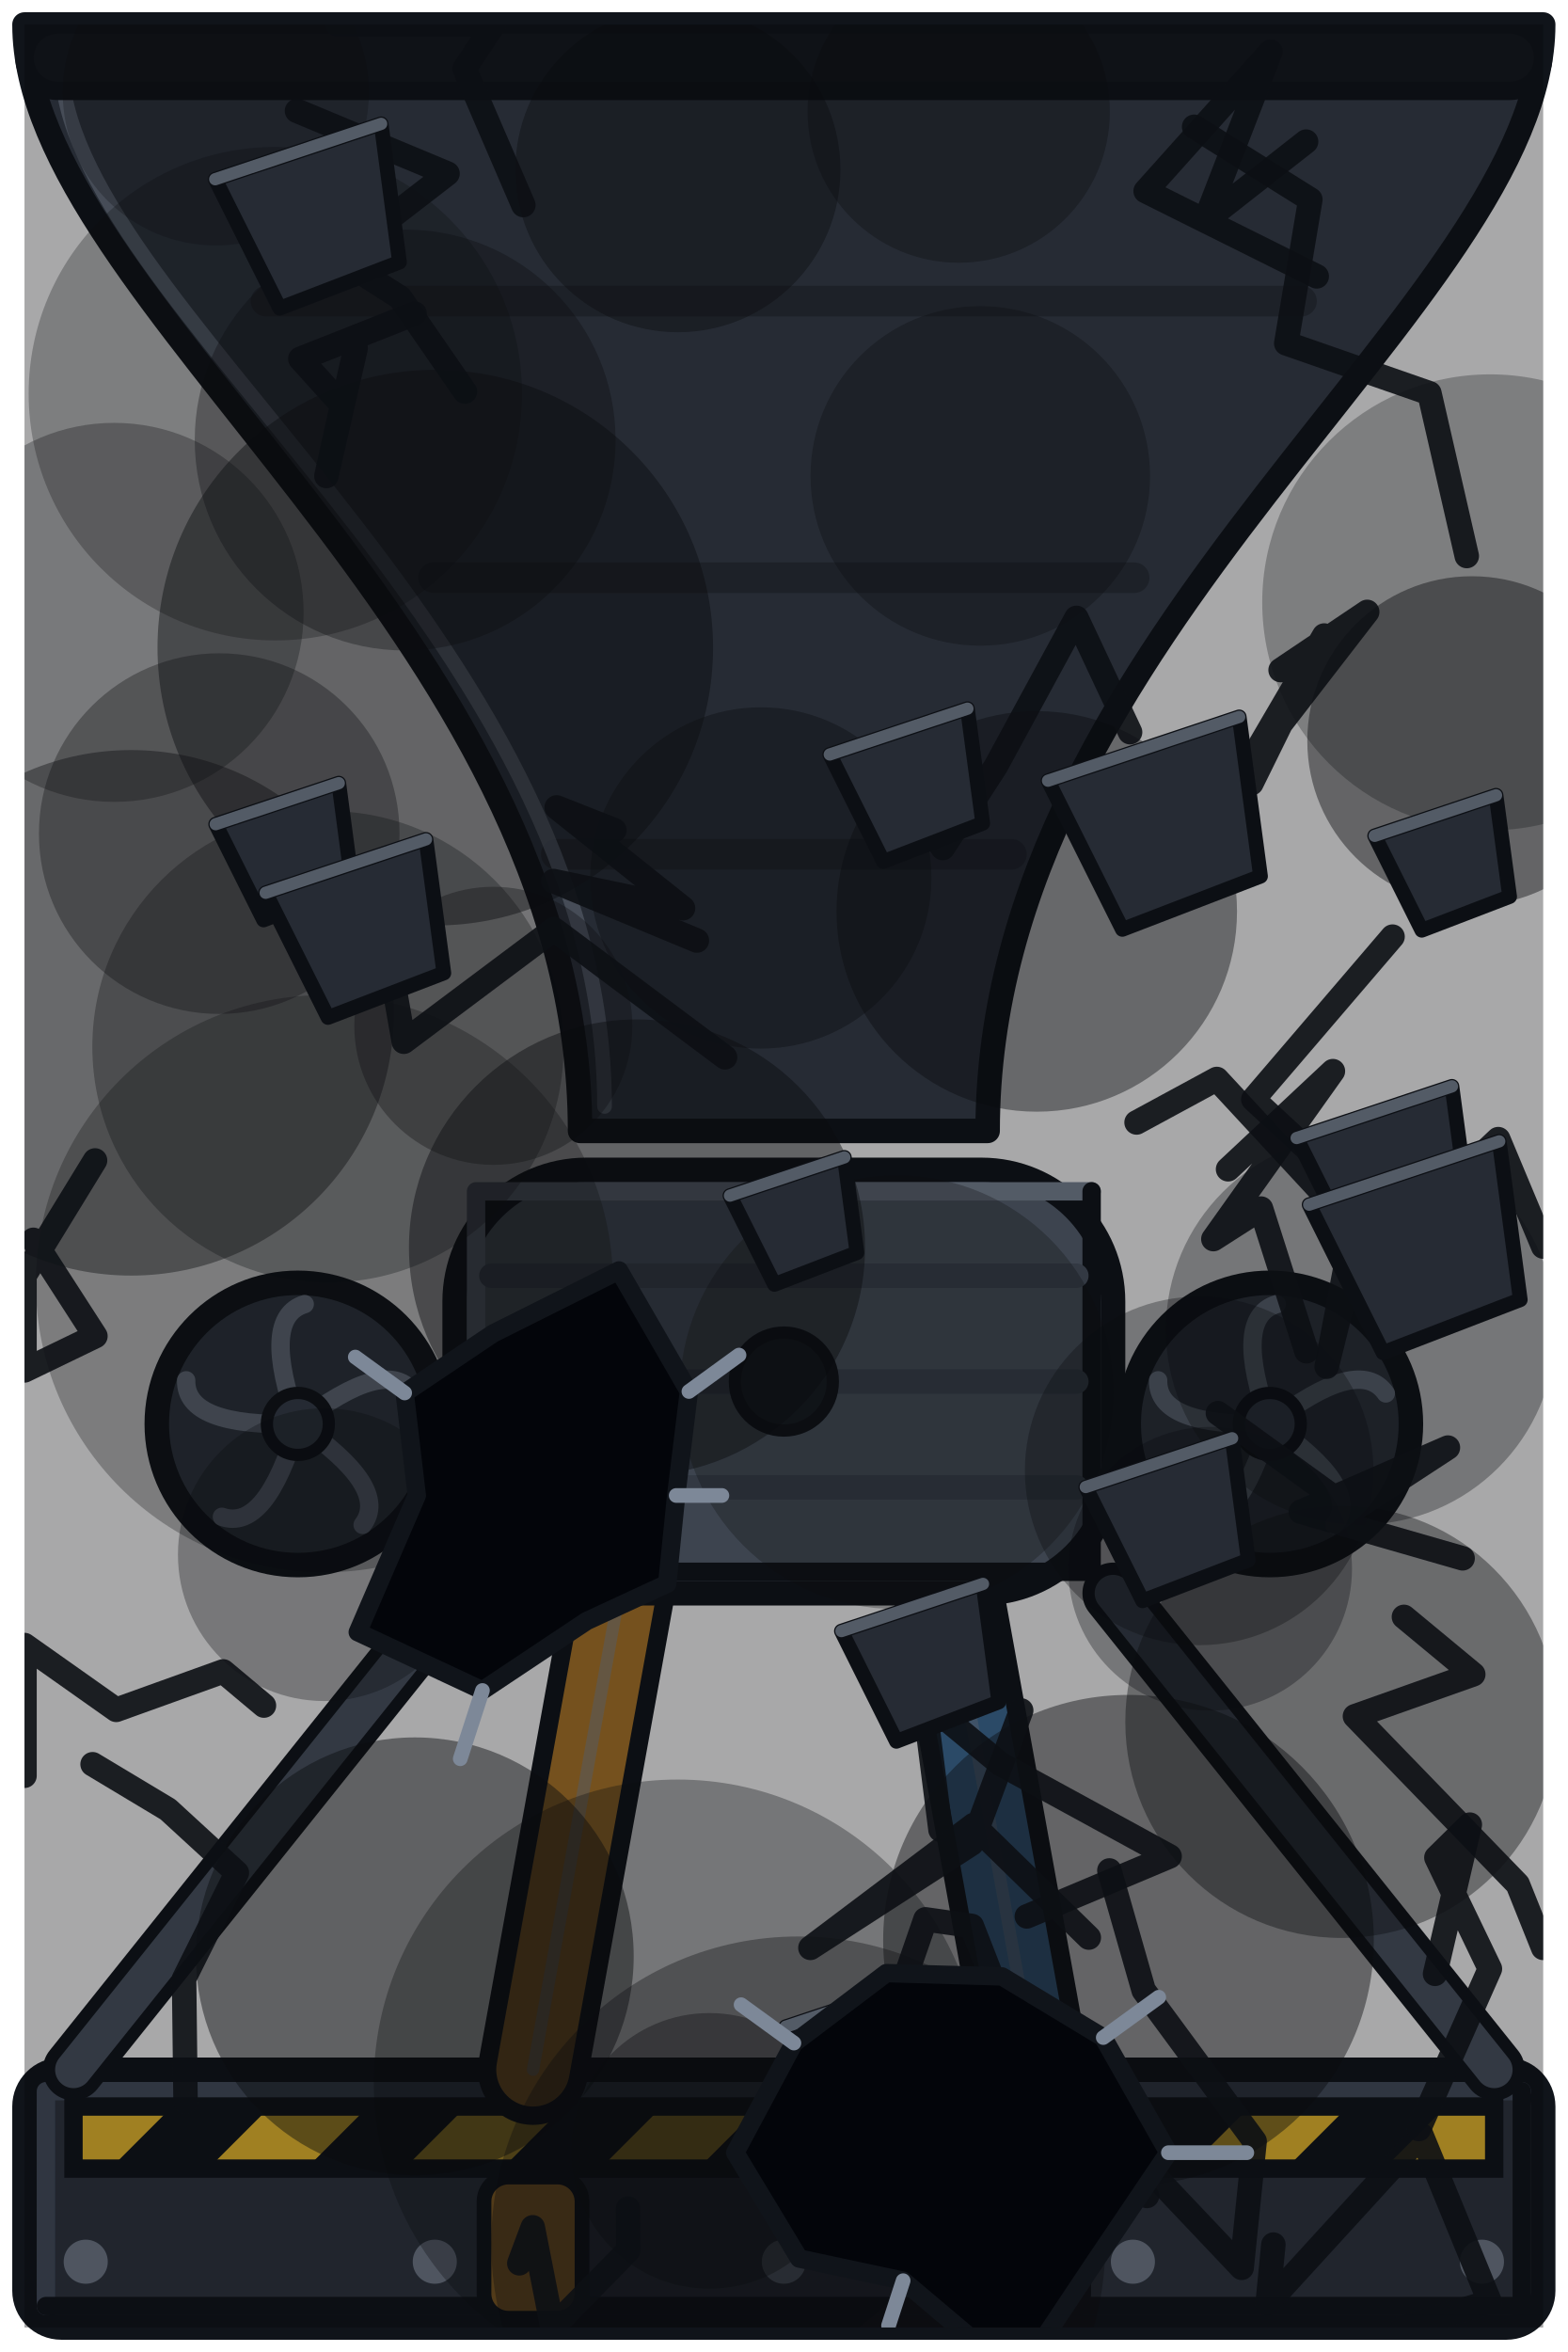
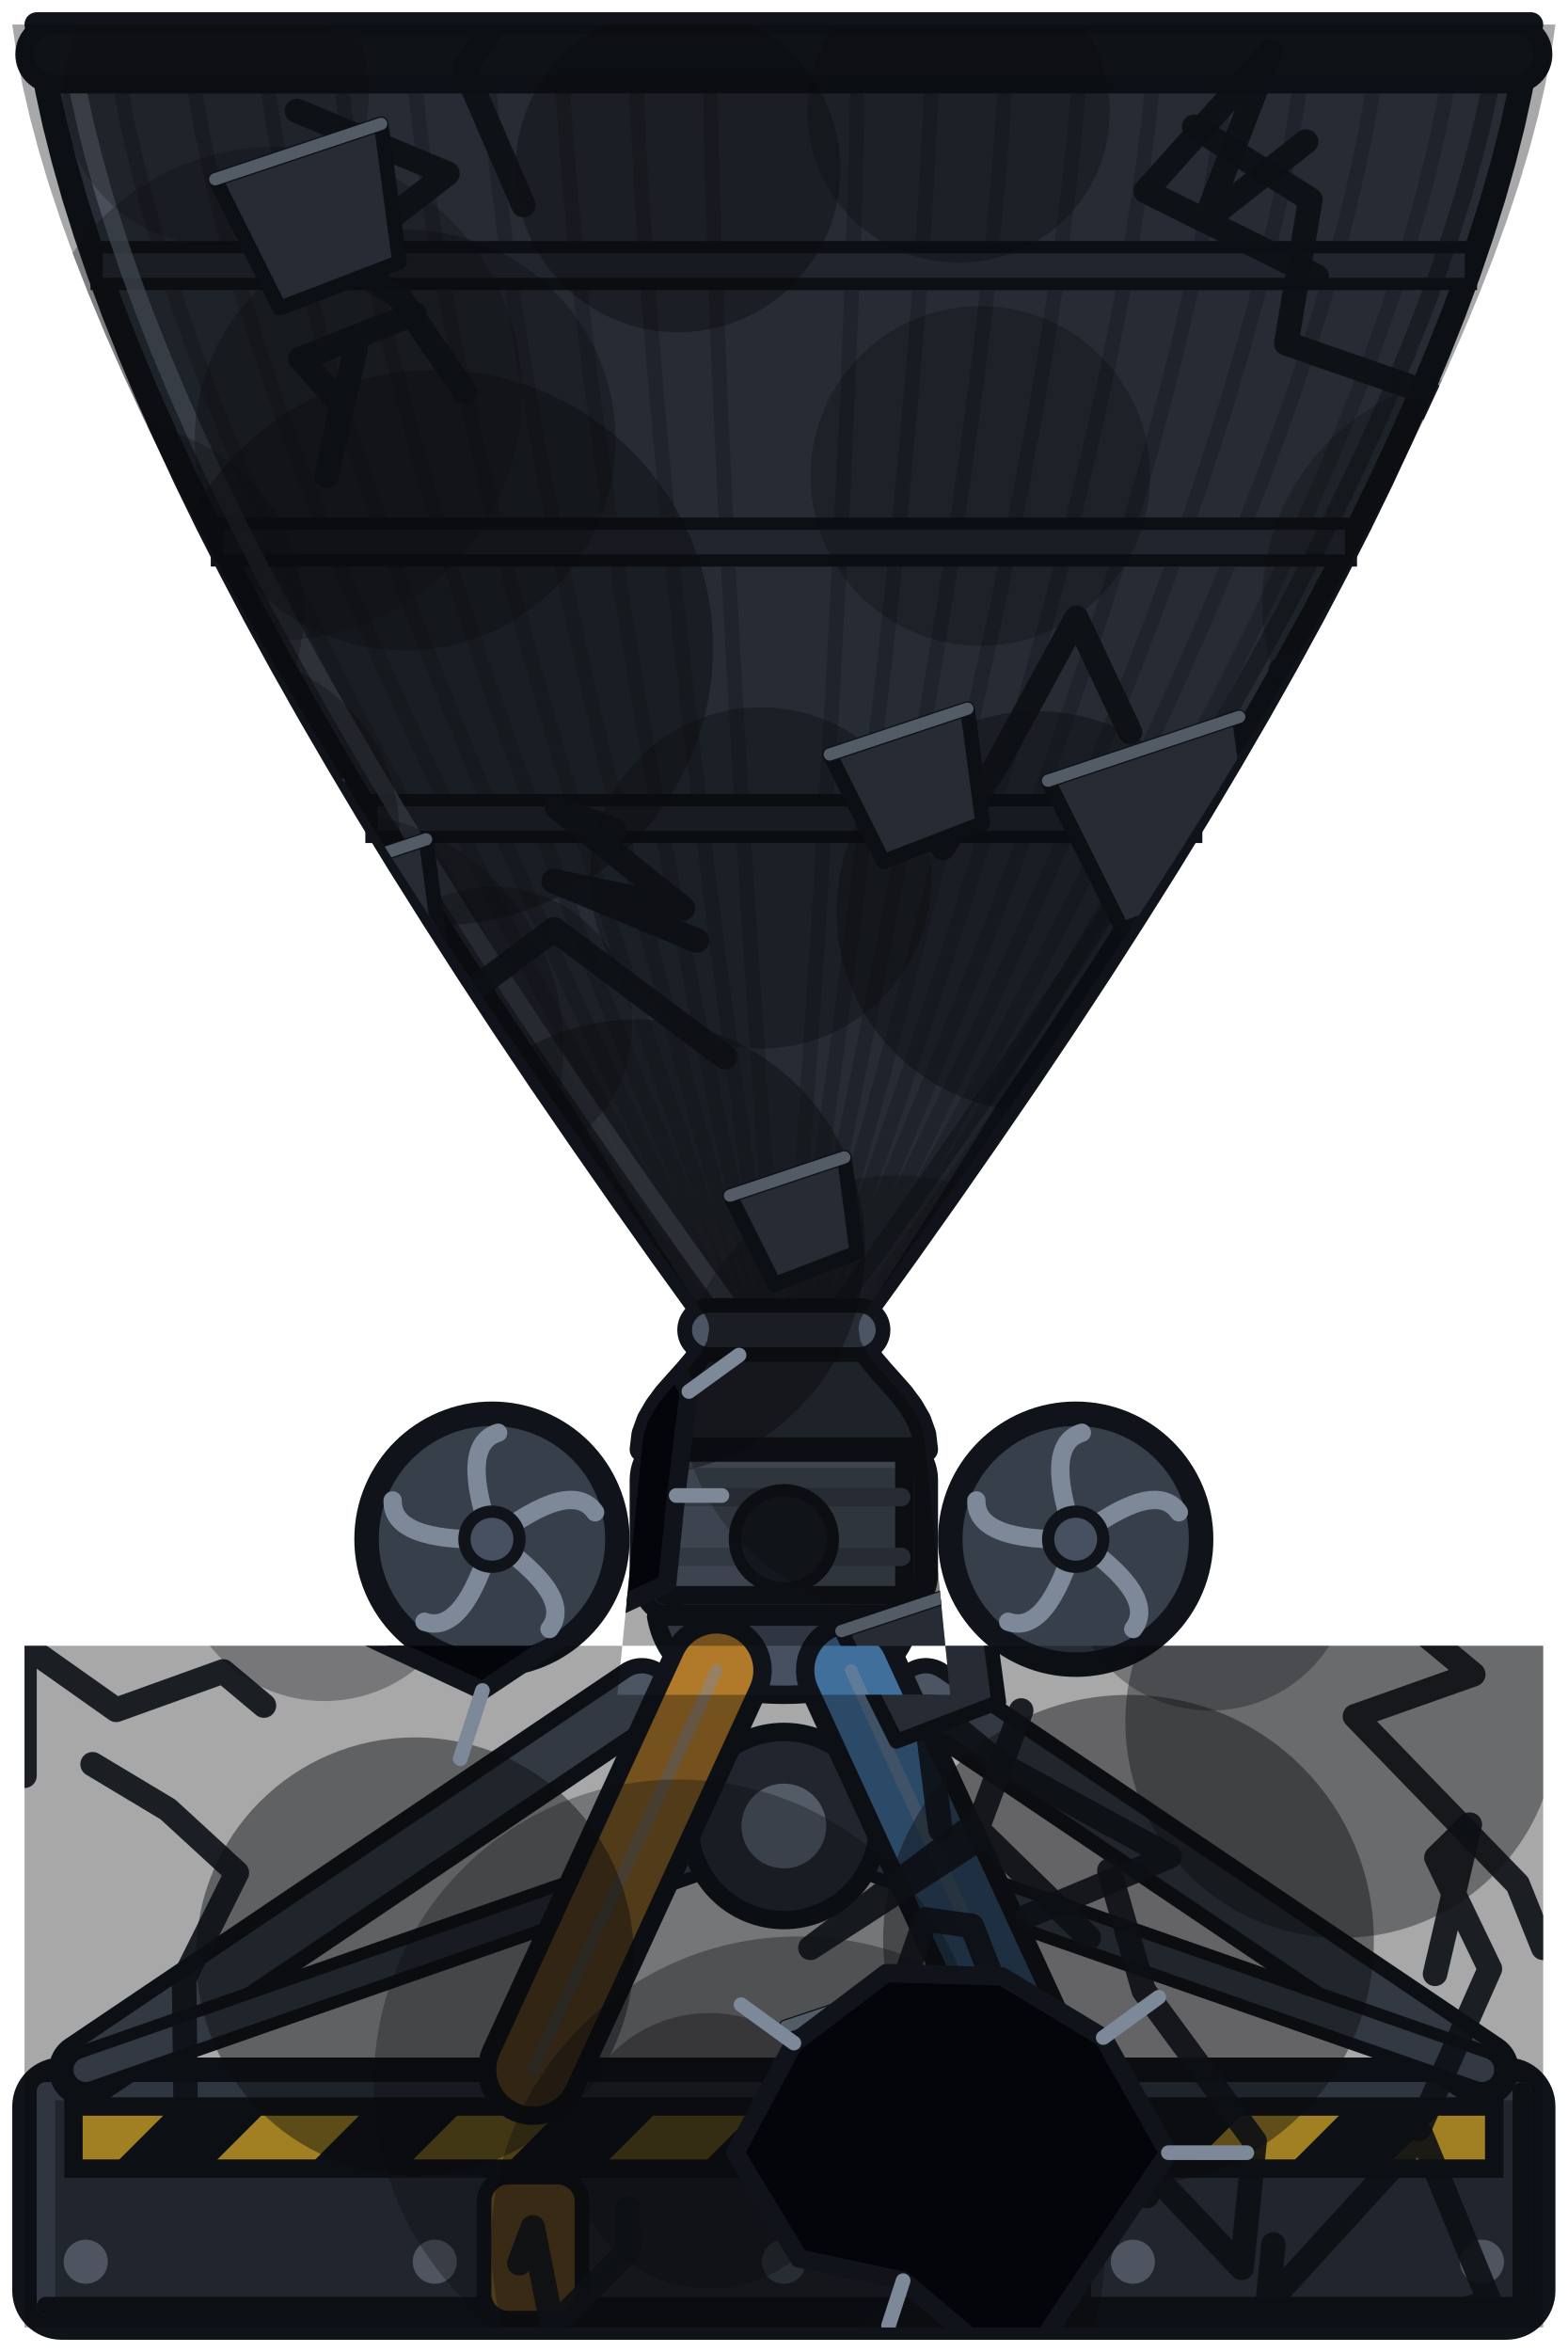
<svg xmlns="http://www.w3.org/2000/svg" width="128" height="192" viewBox="0 0 128 192">
  <defs>
    <radialGradient id="engine_bell_m_throat">
      <stop offset="0" stop-color="#ffffff" stop-opacity="0.95" />
      <stop offset="0.35" stop-color="#9fd8ff" stop-opacity="0.9" />
      <stop offset="1" stop-color="#9fd8ff" stop-opacity="0" />
    </radialGradient>
  </defs>
  <g id="base">
    <rect x="2" y="168.96" width="124" height="21.04" rx="3" fill="#2f3641" stroke="#10141a" stroke-width="2" />
    <path d="M3.75,188.25 L3.75,170.71 L124.25,170.71" fill="none" stroke="#465060" stroke-width="1.5" stroke-linejoin="round" stroke-linecap="round" />
    <path d="M124.25,170.71 L124.25,188.25 L3.75,188.25" fill="none" stroke="#10141a" stroke-width="1.5" stroke-linejoin="round" stroke-linecap="round" />
    <clipPath id="hz_bell_m_6_171">
      <rect x="6" y="171.96" width="116" height="5.07" />
    </clipPath>
    <rect x="6" y="171.96" width="116" height="5.07" fill="#f2c230" />
    <g clip-path="url(#hz_bell_m_6_171)">
      <polygon points="-7,177.03 1,177.03 6.07,171.96 -1.93,171.96" fill="#10141a" />
      <polygon points="9,177.03 17,177.03 22.07,171.96 14.07,171.96" fill="#10141a" />
      <polygon points="25,177.03 33,177.03 38.07,171.96 30.07,171.96" fill="#10141a" />
      <polygon points="41,177.03 49,177.03 54.07,171.96 46.07,171.96" fill="#10141a" />
      <polygon points="57,177.03 65,177.03 70.07,171.96 62.07,171.96" fill="#10141a" />
      <polygon points="73,177.03 81,177.03 86.07,171.96 78.07,171.96" fill="#10141a" />
      <polygon points="89,177.03 97,177.03 102.07,171.96 94.07,171.96" fill="#10141a" />
      <polygon points="105,177.03 113,177.03 118.07,171.96 110.07,171.96" fill="#10141a" />
      <polygon points="121,177.03 129,177.03 134.07,171.96 126.07,171.96" fill="#10141a" />
    </g>
    <rect x="6" y="171.96" width="116" height="5.07" fill="none" stroke="#10141a" stroke-width="1.5" />
    <circle cx="7" cy="184.63" r="1.8" fill="#7d8898" opacity="0.9" />
    <circle cx="35.5" cy="184.63" r="1.8" fill="#7d8898" opacity="0.9" />
    <circle cx="64" cy="184.63" r="1.8" fill="#7d8898" opacity="0.9" />
    <circle cx="92.5" cy="184.63" r="1.8" fill="#7d8898" opacity="0.9" />
    <circle cx="121" cy="184.63" r="1.8" fill="#7d8898" opacity="0.9" />
    <rect x="39.52" y="177.72" width="8" height="11.52" rx="2" fill="#b07a2a" stroke="#10141a" stroke-width="1.2" />
    <rect x="80.48" y="177.72" width="8" height="11.52" rx="2" fill="#3f6f9a" stroke="#10141a" stroke-width="1.2" />
-     <line x1="6" y1="168.96" x2="37.12" y2="130.06" stroke="#10141a" stroke-width="5" stroke-linecap="round" />
-     <line x1="6" y1="168.96" x2="37.12" y2="130.06" stroke="#4b5563" stroke-width="3" stroke-linecap="round" />
-     <line x1="122" y1="168.96" x2="90.88" y2="130.06" stroke="#10141a" stroke-width="5" stroke-linecap="round" />
-     <line x1="122" y1="168.96" x2="90.88" y2="130.06" stroke="#4b5563" stroke-width="3" stroke-linecap="round" />
-     <line x1="50.56" y1="130.06" x2="43.52" y2="168.96" stroke="#10141a" stroke-width="9" stroke-linecap="round" />
-     <line x1="50.56" y1="130.06" x2="43.52" y2="168.96" stroke="#b07a2a" stroke-width="6" stroke-linecap="round" />
-     <line x1="50.56" y1="130.06" x2="43.52" y2="168.96" stroke="#7d8898" stroke-width="1" stroke-linecap="round" opacity="0.5" />
-     <line x1="77.44" y1="130.06" x2="84.48" y2="168.96" stroke="#10141a" stroke-width="9" stroke-linecap="round" />
-     <line x1="77.44" y1="130.06" x2="84.48" y2="168.96" stroke="#3f6f9a" stroke-width="6" stroke-linecap="round" />
-     <line x1="77.44" y1="130.06" x2="84.48" y2="168.96" stroke="#7d8898" stroke-width="1" stroke-linecap="round" opacity="0.5" />
-     <rect x="37.12" y="95.5" width="53.76" height="34.56" rx="10.75" fill="#5b6675" stroke="#10141a" stroke-width="2" />
-     <path d="M38.87,128.31 L38.87,97.25 L89.13,97.25" fill="none" stroke="#7d8898" stroke-width="1.5" stroke-linejoin="round" stroke-linecap="round" />
-     <path d="M89.13,97.25 L89.13,128.31 L38.87,128.31" fill="none" stroke="#10141a" stroke-width="1.5" stroke-linejoin="round" stroke-linecap="round" />
-     <line x1="40.12" y1="104.14" x2="87.88" y2="104.14" stroke="#4b5563" stroke-width="2" stroke-linecap="round" />
-     <line x1="40.12" y1="112.78" x2="87.88" y2="112.78" stroke="#4b5563" stroke-width="2" stroke-linecap="round" />
-     <line x1="40.12" y1="121.42" x2="87.88" y2="121.42" stroke="#4b5563" stroke-width="2" stroke-linecap="round" />
-     <circle cx="24.32" cy="116.24" r="11.52" fill="#373f4b" stroke="#10141a" stroke-width="2" />
-     <path d="M24.32,116.24 Q31.93,121.44 29.61,124.48" fill="none" stroke="#7d8898" stroke-width="1.5" stroke-linejoin="round" stroke-linecap="round" />
-     <path d="M24.32,116.24 Q21.72,125.08 18.12,123.82" fill="none" stroke="#7d8898" stroke-width="1.5" stroke-linejoin="round" stroke-linecap="round" />
-     <path d="M24.32,116.24 Q15.11,116.5 15.2,112.68" fill="none" stroke="#7d8898" stroke-width="1.5" stroke-linejoin="round" stroke-linecap="round" />
-     <path d="M24.32,116.24 Q21.23,107.56 24.88,106.46" fill="none" stroke="#7d8898" stroke-width="1.5" stroke-linejoin="round" stroke-linecap="round" />
-     <path d="M24.32,116.24 Q31.62,110.61 33.79,113.75" fill="none" stroke="#7d8898" stroke-width="1.5" stroke-linejoin="round" stroke-linecap="round" />
-     <circle cx="24.32" cy="116.24" r="2.53" fill="#465060" stroke="#10141a" stroke-width="1" />
-     <circle cx="103.68" cy="116.24" r="11.52" fill="#373f4b" stroke="#10141a" stroke-width="2" />
-     <path d="M103.68,116.24 Q111.29,121.44 108.97,124.48" fill="none" stroke="#7d8898" stroke-width="1.5" stroke-linejoin="round" stroke-linecap="round" />
-     <path d="M103.68,116.24 Q101.08,125.08 97.48,123.82" fill="none" stroke="#7d8898" stroke-width="1.5" stroke-linejoin="round" stroke-linecap="round" />
-     <path d="M103.68,116.24 Q94.47,116.5 94.56,112.68" fill="none" stroke="#7d8898" stroke-width="1.5" stroke-linejoin="round" stroke-linecap="round" />
-     <path d="M103.68,116.24 Q100.59,107.56 104.24,106.46" fill="none" stroke="#7d8898" stroke-width="1.5" stroke-linejoin="round" stroke-linecap="round" />
-     <path d="M103.68,116.24 Q110.98,110.61 113.15,113.75" fill="none" stroke="#7d8898" stroke-width="1.5" stroke-linejoin="round" stroke-linecap="round" />
-     <circle cx="103.68" cy="116.24" r="2.53" fill="#465060" stroke="#10141a" stroke-width="1" />
-     <path d="M47.36,92.32 C47.36,51.68 2,24.58 2,2 L126,2 C126,24.58 80.64,51.68 80.64,92.32 Z" fill="#373f4b" stroke="#10141a" stroke-width="2" stroke-linejoin="round" stroke-linecap="round" />
-     <line x1="45.42" y1="69.74" x2="82.58" y2="69.74" stroke="#2a3039" stroke-width="2.5" stroke-linecap="round" />
-     <line x1="35.4" y1="47.16" x2="92.6" y2="47.16" stroke="#2a3039" stroke-width="2.5" stroke-linecap="round" />
-     <line x1="21.73" y1="24.58" x2="106.27" y2="24.58" stroke="#2a3039" stroke-width="2.5" stroke-linecap="round" />
-     <path d="M49.36,90.32 C49.36,51.68 5,24.58 5,5" fill="none" stroke="#7d8898" stroke-width="1.2" stroke-linejoin="round" stroke-linecap="round" opacity="0.7" />
-     <rect x="2" y="2" width="124" height="5.42" rx="2.71" fill="#14181e" stroke="#10141a" stroke-width="1.5" />
-     <circle cx="64" cy="112.78" r="4" fill="#1b2028" stroke="#10141a" stroke-width="1" />
+     <rect x="52.41" y="117.33" width="23.18" height="14.64" rx="3.48" fill="#5b6675" stroke="#10141a" stroke-width="2" />
+     <path d="M54.16,130.22 L54.16,119.08 L73.84,119.08" fill="none" stroke="#7d8898" stroke-width="1.5" stroke-linejoin="round" stroke-linecap="round" />
+     <path d="M73.84,119.08 L73.84,130.22 L54.16,130.22" fill="none" stroke="#10141a" stroke-width="1.5" stroke-linejoin="round" stroke-linecap="round" />
+     <line x1="54.41" y1="122.21" x2="73.59" y2="122.21" stroke="#4b5563" stroke-width="1.5" stroke-linecap="round" />
+     <line x1="54.41" y1="127.09" x2="73.59" y2="127.09" stroke="#4b5563" stroke-width="1.5" stroke-linecap="round" />
+     <path d="M53.57,131.97 Q54.73,138.35 64,138.35 Q73.27,138.35 74.43,131.97 Z" fill="#465060" stroke="#10141a" stroke-width="1.5" stroke-linejoin="round" stroke-linecap="round" />
+     <path d="M75.59,118.33 L75.44,117.07 L75.02,115.91 L74.4,114.84 L73.66,113.84 L72.84,112.91 L72.03,112.01 L71.29,111.14 L70.67,110.29 L70.25,109.44 L70.1,108.57 L70.11,108.33 L70.15,108.09 L70.21,107.85 L70.3,107.63 L70.41,107.41 L70.55,107.2 L74.06,102.33 L77.45,97.54 L80.73,92.83 L83.9,88.21 L86.95,83.67 L89.88,79.21 L92.69,74.83 L95.39,70.54 L97.98,66.32 L100.44,62.19 L102.79,58.15 L105.03,54.18 L107.15,50.3 L109.15,46.5 L111.04,42.79 L112.81,39.16 L114.46,35.6 L116,32.14 L117.42,28.75 L118.73,25.45 L119.92,22.23 L120.99,19.09 L121.95,16.04 L122.79,13.06 L123.52,10.17 L124.13,7.37 L124.62,4.64 L125,2 L3,2 L3.38,4.64 L3.87,7.37 L4.48,10.17 L5.21,13.06 L6.05,16.04 L7.01,19.09 L8.08,22.23 L9.27,25.45 L10.58,28.75 L12,32.14 L13.54,35.6 L15.19,39.16 L16.96,42.79 L18.85,46.5 L20.85,50.3 L22.97,54.18 L25.21,58.15 L27.56,62.19 L30.02,66.32 L32.61,70.54 L35.31,74.83 L38.12,79.21 L41.05,83.67 L44.1,88.21 L47.27,92.83 L50.55,97.54 L53.94,102.33 L57.45,107.2 L57.59,107.41 L57.7,107.63 L57.79,107.85 L57.85,108.09 L57.89,108.33 L57.9,108.57 L57.75,109.44 L57.33,110.29 L56.71,111.14 L55.97,112.01 L55.16,112.91 L54.34,113.84 L53.6,114.84 L52.98,115.91 L52.56,117.07 L52.41,118.33 Z" fill="#373f4b" stroke="#10141a" stroke-width="2" stroke-linejoin="round" stroke-linecap="round" />
+     <path d="M63.39,108.57 L63.39,108.33 L63.38,108.09 L63.38,107.85 L63.37,107.63 L63.36,107.41 L63.35,107.2 L62.99,102.33 L62.65,97.54 L62.33,92.83 L62.01,88.21 L61.71,83.67 L61.41,79.21 L61.13,74.83 L60.86,70.54 L60.6,66.32 L60.36,62.19 L60.12,58.15 L59.9,54.18 L59.69,50.3 L59.48,46.5 L59.3,42.79 L59.12,39.16 L58.95,35.6 L58.8,32.14 L58.66,28.75 L58.53,25.45 L58.41,22.23 L58.3,19.09 L58.2,16.04 L58.12,13.06 L58.05,10.17 L57.99,7.37 L57.94,4.64 L57.9,2" fill="none" stroke="#2a3039" stroke-width="1.2" stroke-linejoin="round" stroke-linecap="round" opacity="0.8" />
+     <path d="M64.61,108.57 L64.61,108.33 L64.62,108.09 L64.62,107.85 L64.63,107.63 L64.64,107.41 L64.65,107.2 L65.01,102.33 L65.35,97.54 L65.67,92.83 L65.99,88.21 L66.29,83.67 L66.59,79.21 L66.87,74.83 L67.14,70.54 L67.4,66.32 L67.64,62.19 L67.88,58.15 L68.1,54.18 L68.31,50.3 L68.52,46.5 L68.7,42.79 L68.88,39.16 L69.05,35.6 L69.2,32.14 L69.34,28.75 L69.47,25.45 L69.59,22.23 L69.7,19.09 L69.8,16.04 L69.88,13.06 L69.95,10.17 L70.01,7.37 L70.06,4.64 L70.1,2" fill="none" stroke="#2a3039" stroke-width="1.2" stroke-linejoin="round" stroke-linecap="round" opacity="0.8" />
+     <path d="M62.78,108.57 L62.78,108.33 L62.77,108.09 L62.76,107.85 L62.74,107.63 L62.72,107.41 L62.69,107.2 L61.99,102.33 L61.31,97.54 L60.65,92.83 L60.02,88.21 L59.41,83.67 L58.82,79.21 L58.26,74.83 L57.72,70.54 L57.2,66.32 L56.71,62.19 L56.24,58.15 L55.79,54.18 L55.37,50.3 L54.97,46.5 L54.59,42.79 L54.24,39.16 L53.91,35.6 L53.6,32.14 L53.32,28.75 L53.05,25.45 L52.82,22.23 L52.6,19.09 L52.41,16.04 L52.24,13.06 L52.1,10.17 L51.97,7.37 L51.88,4.64 L51.8,2" fill="none" stroke="#2a3039" stroke-width="1.2" stroke-linejoin="round" stroke-linecap="round" opacity="0.8" />
+     <path d="M65.22,108.57 L65.22,108.33 L65.23,108.09 L65.24,107.85 L65.26,107.63 L65.28,107.41 L65.31,107.2 L66.01,102.33 L66.69,97.54 L67.35,92.83 L67.98,88.21 L68.59,83.67 L69.18,79.21 L69.74,74.83 L70.28,70.54 L70.8,66.32 L71.29,62.19 L71.76,58.15 L72.21,54.18 L72.63,50.3 L73.03,46.5 L73.41,42.79 L73.76,39.16 L74.09,35.6 L74.4,32.14 L74.68,28.75 L74.95,25.45 L75.18,22.23 L75.4,19.09 L75.59,16.04 L75.76,13.06 L75.9,10.17 L76.03,7.37 L76.12,4.64 L76.2,2" fill="none" stroke="#2a3039" stroke-width="1.2" stroke-linejoin="round" stroke-linecap="round" opacity="0.8" />
+     <path d="M62.17,108.57 L62.17,108.33 L62.15,108.09 L62.14,107.85 L62.11,107.63 L62.08,107.41 L62.04,107.2 L60.98,102.33 L59.96,97.54 L58.98,92.83 L58.03,88.21 L57.12,83.67 L56.24,79.21 L55.39,74.83 L54.58,70.54 L53.81,66.32 L53.07,62.19 L52.36,58.15 L51.69,54.18 L51.06,50.3 L50.45,46.5 L49.89,42.79 L49.36,39.16 L48.86,35.6 L48.4,32.14 L47.97,28.75 L47.58,25.45 L47.22,22.23 L46.9,19.09 L46.61,16.04 L46.36,13.06 L46.14,10.17 L45.96,7.37 L45.81,4.64 L45.7,2" fill="none" stroke="#2a3039" stroke-width="1.2" stroke-linejoin="round" stroke-linecap="round" opacity="0.8" />
+     <path d="M65.83,108.57 L65.83,108.33 L65.85,108.09 L65.86,107.85 L65.89,107.63 L65.92,107.41 L65.96,107.2 L67.02,102.33 L68.04,97.54 L69.02,92.83 L69.97,88.21 L70.88,83.67 L71.76,79.21 L72.61,74.83 L73.42,70.54 L74.19,66.32 L74.93,62.19 L75.64,58.15 L76.31,54.18 L76.94,50.3 L77.55,46.5 L78.11,42.79 L78.64,39.16 L79.14,35.6 L79.6,32.14 L80.03,28.75 L80.42,25.45 L80.78,22.23 L81.1,19.09 L81.39,16.04 L81.64,13.06 L81.86,10.17 L82.04,7.37 L82.19,4.64 L82.3,2" fill="none" stroke="#2a3039" stroke-width="1.2" stroke-linejoin="round" stroke-linecap="round" opacity="0.8" />
+     <path d="M61.56,108.57 L61.55,108.33 L61.54,108.09 L61.51,107.85 L61.48,107.63 L61.44,107.41 L61.38,107.2 L59.98,102.33 L58.62,97.54 L57.31,92.83 L56.04,88.21 L54.82,83.67 L53.65,79.21 L52.52,74.83 L51.44,70.54 L50.41,66.32 L49.42,62.19 L48.48,58.15 L47.59,54.18 L46.74,50.3 L45.94,46.5 L45.18,42.79 L44.48,39.16 L43.81,35.6 L43.2,32.14 L42.63,28.75 L42.11,25.45 L41.63,22.23 L41.2,19.09 L40.82,16.04 L40.48,13.06 L40.19,10.17 L39.95,7.37 L39.75,4.64 L39.6,2" fill="none" stroke="#2a3039" stroke-width="1.2" stroke-linejoin="round" stroke-linecap="round" opacity="0.8" />
+     <path d="M66.44,108.57 L66.45,108.33 L66.46,108.09 L66.49,107.85 L66.52,107.63 L66.56,107.41 L66.62,107.2 L68.02,102.33 L69.38,97.54 L70.69,92.83 L71.96,88.21 L73.18,83.67 L74.35,79.21 L75.48,74.83 L76.56,70.54 L77.59,66.32 L78.58,62.19 L79.52,58.15 L80.41,54.18 L81.26,50.3 L82.06,46.5 L82.82,42.79 L83.52,39.16 L84.19,35.6 L84.8,32.14 L85.37,28.75 L85.89,25.45 L86.37,22.23 L86.8,19.09 L87.18,16.04 L87.52,13.06 L87.81,10.17 L88.05,7.37 L88.25,4.64 L88.4,2" fill="none" stroke="#2a3039" stroke-width="1.2" stroke-linejoin="round" stroke-linecap="round" opacity="0.8" />
+     <path d="M60.95,108.57 L60.94,108.33 L60.92,108.09 L60.89,107.85 L60.85,107.63 L60.79,107.41 L60.73,107.2 L58.97,102.33 L57.27,97.54 L55.63,92.83 L54.05,88.21 L52.53,83.67 L51.06,79.21 L49.65,74.83 L48.3,70.54 L47.01,66.32 L45.78,62.19 L44.6,58.15 L43.49,54.18 L42.43,50.3 L41.42,46.5 L40.48,42.79 L39.6,39.16 L38.77,35.6 L38,32.14 L37.29,28.75 L36.63,25.45 L36.04,22.23 L35.5,19.09 L35.02,16.04 L34.6,13.06 L34.24,10.17 L33.94,7.37 L33.69,4.64 L33.5,2" fill="none" stroke="#2a3039" stroke-width="1.2" stroke-linejoin="round" stroke-linecap="round" opacity="0.8" />
+     <path d="M67.05,108.57 L67.06,108.33 L67.08,108.09 L67.11,107.85 L67.15,107.63 L67.21,107.41 L67.27,107.2 L69.03,102.33 L70.73,97.54 L72.37,92.83 L73.95,88.21 L75.47,83.67 L76.94,79.21 L78.35,74.83 L79.7,70.54 L80.99,66.32 L82.22,62.19 L83.4,58.15 L84.51,54.18 L85.57,50.3 L86.58,46.5 L87.52,42.79 L88.4,39.16 L89.23,35.6 L90,32.14 L90.71,28.75 L91.37,25.45 L91.96,22.23 L92.5,19.09 L92.98,16.04 L93.4,13.06 L93.76,10.17 L94.06,7.37 L94.31,4.64 L94.5,2" fill="none" stroke="#2a3039" stroke-width="1.2" stroke-linejoin="round" stroke-linecap="round" opacity="0.8" />
+     <path d="M60.34,108.57 L60.33,108.33 L60.31,108.09 L60.27,107.85 L60.22,107.63 L60.15,107.41 L60.07,107.2 L57.97,102.33 L55.93,97.54 L53.96,92.83 L52.06,88.21 L50.23,83.67 L48.47,79.21 L46.78,74.83 L45.16,70.54 L43.61,66.32 L42.13,62.19 L40.72,58.15 L39.38,54.18 L38.11,50.3 L36.91,46.5 L35.78,42.79 L34.71,39.16 L33.72,35.6 L32.8,32.14 L31.95,28.75 L31.16,25.45 L30.45,22.23 L29.8,19.09 L29.23,16.04 L28.72,13.06 L28.29,10.17 L27.92,7.37 L27.63,4.64 L27.4,2" fill="none" stroke="#2a3039" stroke-width="1.2" stroke-linejoin="round" stroke-linecap="round" opacity="0.8" />
+     <path d="M67.66,108.57 L67.67,108.33 L67.69,108.09 L67.73,107.85 L67.78,107.63 L67.85,107.41 L67.93,107.2 L70.03,102.33 L72.07,97.54 L74.04,92.83 L75.94,88.21 L77.77,83.67 L79.53,79.21 L81.22,74.83 L82.84,70.54 L84.39,66.32 L85.87,62.19 L87.28,58.15 L88.62,54.18 L89.89,50.3 L91.09,46.5 L92.22,42.79 L93.29,39.16 L94.28,35.6 L95.2,32.14 L96.05,28.75 L96.84,25.45 L97.55,22.23 L98.2,19.09 L98.77,16.04 L99.28,13.06 L99.71,10.17 L100.08,7.37 L100.37,4.64 L100.6,2" fill="none" stroke="#2a3039" stroke-width="1.2" stroke-linejoin="round" stroke-linecap="round" opacity="0.8" />
+     <path d="M59.73,108.57 L59.72,108.33 L59.69,108.09 L59.65,107.85 L59.59,107.63 L59.51,107.41 L59.42,107.2 L56.96,102.33 L54.58,97.54 L52.29,92.83 L50.07,88.21 L47.94,83.67 L45.89,79.21 L43.92,74.83 L42.03,70.54 L40.22,66.32 L38.49,62.19 L36.84,58.15 L35.28,54.18 L33.8,50.3 L32.39,46.5 L31.07,42.79 L29.83,39.16 L28.68,35.6 L27.6,32.14 L26.6,28.75 L25.69,25.45 L24.86,22.23 L24.1,19.09 L23.43,16.04 L22.84,13.06 L22.34,10.17 L21.91,7.37 L21.56,4.64 L21.3,2" fill="none" stroke="#2a3039" stroke-width="1.2" stroke-linejoin="round" stroke-linecap="round" opacity="0.8" />
+     <path d="M68.27,108.57 L68.28,108.33 L68.31,108.09 L68.35,107.85 L68.41,107.63 L68.49,107.41 L68.58,107.2 L71.04,102.33 L73.42,97.54 L75.71,92.83 L77.93,88.21 L80.06,83.67 L82.11,79.21 L84.08,74.83 L85.97,70.54 L87.78,66.32 L89.51,62.19 L91.16,58.15 L92.72,54.18 L94.2,50.3 L95.61,46.5 L96.93,42.79 L98.17,39.16 L99.32,35.6 L100.4,32.14 L101.4,28.75 L102.31,25.45 L103.14,22.23 L103.9,19.09 L104.57,16.04 L105.16,13.06 L105.66,10.17 L106.09,7.37 L106.44,4.64 L106.7,2" fill="none" stroke="#2a3039" stroke-width="1.2" stroke-linejoin="round" stroke-linecap="round" opacity="0.8" />
+     <path d="M59.12,108.57 L59.11,108.33 L59.08,108.09 L59.03,107.85 L58.96,107.63 L58.87,107.41 L58.76,107.2 L55.95,102.33 L53.24,97.54 L50.61,92.83 L48.08,88.21 L45.64,83.67 L43.3,79.21 L41.05,74.83 L38.89,70.54 L36.82,66.32 L34.85,62.19 L32.96,58.15 L31.18,54.18 L29.48,50.3 L27.88,46.5 L26.37,42.79 L24.95,39.16 L23.63,35.6 L22.4,32.14 L21.26,28.75 L20.22,25.45 L19.26,22.23 L18.4,19.09 L17.64,16.04 L16.96,13.06 L16.38,10.17 L15.9,7.37 L15.5,4.64 L15.2,2" fill="none" stroke="#2a3039" stroke-width="1.2" stroke-linejoin="round" stroke-linecap="round" opacity="0.8" />
+     <path d="M68.88,108.57 L68.89,108.33 L68.92,108.09 L68.97,107.85 L69.04,107.63 L69.13,107.41 L69.24,107.2 L72.05,102.33 L74.76,97.54 L77.39,92.83 L79.92,88.21 L82.36,83.67 L84.7,79.21 L86.95,74.83 L89.11,70.54 L91.18,66.32 L93.15,62.19 L95.04,58.15 L96.82,54.18 L98.52,50.3 L100.12,46.5 L101.63,42.79 L103.05,39.16 L104.37,35.6 L105.6,32.14 L106.74,28.75 L107.78,25.45 L108.74,22.23 L109.6,19.09 L110.36,16.04 L111.04,13.06 L111.62,10.17 L112.1,7.37 L112.5,4.64 L112.8,2" fill="none" stroke="#2a3039" stroke-width="1.2" stroke-linejoin="round" stroke-linecap="round" opacity="0.8" />
+     <path d="M58.51,108.57 L58.5,108.33 L58.46,108.09 L58.41,107.85 L58.33,107.63 L58.23,107.41 L58.11,107.2 L54.95,102.33 L51.89,97.54 L48.94,92.83 L46.09,88.21 L43.35,83.67 L40.71,79.21 L38.18,74.83 L35.75,70.54 L33.42,66.32 L31.2,62.19 L29.09,58.15 L27.07,54.18 L25.17,50.3 L23.36,46.5 L21.67,42.79 L20.07,39.16 L18.58,35.6 L17.2,32.14 L15.92,28.75 L14.74,25.45 L13.67,22.23 L12.71,19.09 L11.84,16.04 L11.09,13.06 L10.43,10.17 L9.88,7.37 L9.44,4.64 L9.1,2" fill="none" stroke="#2a3039" stroke-width="1.2" stroke-linejoin="round" stroke-linecap="round" opacity="0.8" />
+     <path d="M69.49,108.57 L69.5,108.33 L69.54,108.09 L69.59,107.85 L69.67,107.63 L69.77,107.41 L69.89,107.2 L73.05,102.33 L76.11,97.54 L79.06,92.83 L81.91,88.21 L84.65,83.67 L87.29,79.21 L89.82,74.83 L92.25,70.54 L94.58,66.32 L96.8,62.19 L98.91,58.15 L100.93,54.18 L102.83,50.3 L104.64,46.5 L106.33,42.79 L107.93,39.16 L109.42,35.6 L110.8,32.14 L112.08,28.75 L113.26,25.45 L114.33,22.23 L115.29,19.09 L116.16,16.04 L116.91,13.06 L117.57,10.17 L118.12,7.37 L118.56,4.64 L118.9,2" fill="none" stroke="#2a3039" stroke-width="1.2" stroke-linejoin="round" stroke-linecap="round" opacity="0.8" />
+     <rect x="30.33" y="65.32" width="67.34" height="3" fill="#2f3641" stroke="#10141a" stroke-width="1" />
+     <rect x="17.71" y="42.75" width="92.59" height="3" fill="#2f3641" stroke="#10141a" stroke-width="1" />
+     <rect x="7.89" y="20.18" width="112.21" height="3" fill="#2f3641" stroke="#10141a" stroke-width="1" />
+     <path d="M60.4,108.57 L60.39,108.33 L60.35,108.09 L60.29,107.85 L60.2,107.63 L60.09,107.41 L59.95,107.2 L56.44,102.33 L53.05,97.54 L49.77,92.83 L46.6,88.21 L43.55,83.67 L40.62,79.21 L37.81,74.83 L35.11,70.54 L32.52,66.32 L30.06,62.19 L27.71,58.15 L25.47,54.18 L23.35,50.3 L21.35,46.5 L19.46,42.79 L17.69,39.16 L16.04,35.6 L14.5,32.14 L13.08,28.75 L11.77,25.45 L10.58,22.23 L9.51,19.09 L8.55,16.04 L7.71,13.06 L6.98,10.17 L6.37,7.37 L5.88,4.64 L5.5,2" fill="none" stroke="#7d8898" stroke-width="1.4" stroke-linejoin="round" stroke-linecap="round" opacity="0.75" />
+     <path d="M67.6,108.57 L67.61,108.33 L67.65,108.09 L67.71,107.85 L67.8,107.63 L67.91,107.41 L68.05,107.2 L71.56,102.33 L74.95,97.54 L78.23,92.83 L81.4,88.21 L84.45,83.67 L87.38,79.21 L90.19,74.83 L92.89,70.54 L95.48,66.32 L97.94,62.19 L100.29,58.15 L102.53,54.18 L104.65,50.3 L106.65,46.5 L108.54,42.79 L110.31,39.16 L111.96,35.6 L113.5,32.14 L114.92,28.75 L116.23,25.45 L117.42,22.23 L118.49,19.09 L119.45,16.04 L120.29,13.06 L121.02,10.17 L121.63,7.37 L122.12,4.64 L122.5,2" fill="none" stroke="#10141a" stroke-width="1.4" stroke-linejoin="round" stroke-linecap="round" opacity="0.5" />
+     <rect x="55.9" y="106.57" width="16.2" height="4" rx="2" fill="#4b5563" stroke="#10141a" stroke-width="1.2" />
+     <rect x="2" y="2" width="124" height="4.88" rx="2.44" fill="#14181e" stroke="#10141a" stroke-width="1.5" />
+     <circle cx="40.17" cy="125.65" r="10.24" fill="#373f4b" stroke="#10141a" stroke-width="2" />
+     <path d="M40.17,125.65 Q46.93,130.28 44.87,132.98" fill="none" stroke="#7d8898" stroke-width="1.5" stroke-linejoin="round" stroke-linecap="round" />
+     <path d="M40.17,125.65 Q37.86,133.51 34.66,132.39" fill="none" stroke="#7d8898" stroke-width="1.5" stroke-linejoin="round" stroke-linecap="round" />
+     <path d="M40.17,125.65 Q31.98,125.89 32.06,122.49" fill="none" stroke="#7d8898" stroke-width="1.5" stroke-linejoin="round" stroke-linecap="round" />
+     <path d="M40.17,125.65 Q37.42,117.94 40.67,116.96" fill="none" stroke="#7d8898" stroke-width="1.5" stroke-linejoin="round" stroke-linecap="round" />
+     <path d="M40.17,125.65 Q46.66,120.65 48.59,123.45" fill="none" stroke="#7d8898" stroke-width="1.5" stroke-linejoin="round" stroke-linecap="round" />
+     <circle cx="40.17" cy="125.65" r="2.25" fill="#465060" stroke="#10141a" stroke-width="1" />
+     <circle cx="87.83" cy="125.65" r="10.24" fill="#373f4b" stroke="#10141a" stroke-width="2" />
+     <path d="M87.83,125.65 Q94.59,130.28 92.53,132.98" fill="none" stroke="#7d8898" stroke-width="1.5" stroke-linejoin="round" stroke-linecap="round" />
+     <path d="M87.83,125.65 Q85.52,133.51 82.32,132.39" fill="none" stroke="#7d8898" stroke-width="1.5" stroke-linejoin="round" stroke-linecap="round" />
+     <path d="M87.83,125.65 Q79.64,125.89 79.72,122.49" fill="none" stroke="#7d8898" stroke-width="1.5" stroke-linejoin="round" stroke-linecap="round" />
+     <path d="M87.83,125.65 Q85.08,117.94 88.33,116.96" fill="none" stroke="#7d8898" stroke-width="1.5" stroke-linejoin="round" stroke-linecap="round" />
+     <path d="M87.83,125.65 Q94.32,120.65 96.25,123.45" fill="none" stroke="#7d8898" stroke-width="1.5" stroke-linejoin="round" stroke-linecap="round" />
+     <circle cx="87.83" cy="125.65" r="2.25" fill="#465060" stroke="#10141a" stroke-width="1" />
+     <line x1="7" y1="168.96" x2="52.41" y2="138.35" stroke="#10141a" stroke-width="6" stroke-linecap="round" />
+     <line x1="7" y1="168.96" x2="52.41" y2="138.35" stroke="#4b5563" stroke-width="3.5" stroke-linecap="round" />
+     <line x1="7" y1="168.96" x2="64" y2="149.06" stroke="#10141a" stroke-width="4" stroke-linecap="round" />
+     <line x1="7" y1="168.96" x2="64" y2="149.06" stroke="#4b5563" stroke-width="2" stroke-linecap="round" />
+     <line x1="121" y1="168.96" x2="75.59" y2="138.35" stroke="#10141a" stroke-width="6" stroke-linecap="round" />
+     <line x1="121" y1="168.96" x2="75.59" y2="138.35" stroke="#4b5563" stroke-width="3.5" stroke-linecap="round" />
+     <line x1="121" y1="168.96" x2="64" y2="149.06" stroke="#10141a" stroke-width="4" stroke-linecap="round" />
+     <line x1="121" y1="168.96" x2="64" y2="149.06" stroke="#4b5563" stroke-width="2" stroke-linecap="round" />
+     <circle cx="64" cy="149.06" r="7.68" fill="#2f3641" stroke="#10141a" stroke-width="1.5" />
+     <circle cx="64" cy="149.06" r="3.46" fill="#7d8898" />
+     <line x1="58.51" y1="136.35" x2="43.52" y2="168.96" stroke="#10141a" stroke-width="9" stroke-linecap="round" />
+     <line x1="58.51" y1="136.35" x2="43.52" y2="168.96" stroke="#b07a2a" stroke-width="6" stroke-linecap="round" />
+     <line x1="58.51" y1="136.35" x2="43.52" y2="168.96" stroke="#7d8898" stroke-width="1" stroke-linecap="round" opacity="0.5" />
+     <line x1="69.49" y1="136.35" x2="84.48" y2="168.96" stroke="#10141a" stroke-width="9" stroke-linecap="round" />
+     <line x1="69.49" y1="136.35" x2="84.48" y2="168.96" stroke="#3f6f9a" stroke-width="6" stroke-linecap="round" />
+     <line x1="69.49" y1="136.35" x2="84.48" y2="168.96" stroke="#7d8898" stroke-width="1" stroke-linecap="round" opacity="0.5" />
+     <circle cx="64" cy="125.65" r="4" fill="#1b2028" stroke="#10141a" stroke-width="1" />
    <clipPath id="components_engine_m_clip1">
-       <path d="M2,2 H126 V90.32 L126,190 H2 Z" />
+       <path d="M77.59,138.35 L75.59,118.33 L75.44,117.07 L75.02,115.91 L74.4,114.84 L73.66,113.84 L72.84,112.91 L72.03,112.01 L71.29,111.14 L70.67,110.29 L70.25,109.44 L70.1,108.57 L70.11,108.33 L70.15,108.09 L70.21,107.85 L70.3,107.63 L70.41,107.41 L70.55,107.2 L74.23,102.1 L77.78,97.1 L81.22,92.2 L84.53,87.4 L87.72,82.7 L90.78,78.09 L93.72,73.59 L96.54,69.18 L99.23,64.88 L101.8,60.67 L104.25,56.57 L106.58,52.56 L108.78,48.66 L110.85,44.85 L112.81,41.14 L114.64,37.53 L116.35,34.02 L117.93,30.62 L119.39,27.31 L120.73,24.1 L121.95,20.99 L123.04,17.97 L124.01,15.06 L124.85,12.25 L125.57,9.54 L126.17,6.93 L126.65,4.41 L127,2 L1,2 L1.35,4.41 L1.83,6.93 L2.43,9.54 L3.15,12.25 L3.99,15.06 L4.96,17.97 L6.05,20.99 L7.27,24.1 L8.61,27.31 L10.07,30.62 L11.65,34.02 L13.36,37.53 L15.19,41.14 L17.15,44.85 L19.22,48.66 L21.42,52.56 L23.75,56.57 L26.2,60.67 L28.77,64.88 L31.46,69.18 L34.28,73.59 L37.22,78.09 L40.28,82.7 L43.47,87.4 L46.78,92.2 L50.22,97.1 L53.77,102.1 L57.45,107.2 L57.59,107.41 L57.7,107.63 L57.79,107.85 L57.85,108.09 L57.89,108.33 L57.9,108.57 L57.75,109.44 L57.33,110.29 L56.71,111.14 L55.97,112.01 L55.16,112.91 L54.34,113.84 L53.6,114.84 L52.98,115.91 L52.56,117.07 L52.41,118.33 L50.41,138.35 Z M2,134.35 H126 V190 H2 Z" />
    </clipPath>
    <g clip-path="url(#components_engine_m_clip1)">
      <circle cx="97.91" cy="120.07" r="14.23" fill="#0b0d10" opacity="0.32" />
      <circle cx="98.81" cy="128.06" r="11.58" fill="#0b0d10" opacity="0.32" />
      <circle cx="26.78" cy="85.45" r="19.24" fill="#0b0d10" opacity="0.3" />
      <circle cx="77.78" cy="172.6" r="12.1" fill="#0b0d10" opacity="0.4" />
      <circle cx="65.18" cy="183.15" r="25.07" fill="#0b0d10" opacity="0.34" />
      <circle cx="22.48" cy="32.14" r="20.14" fill="#0b0d10" opacity="0.27" />
      <circle cx="10.71" cy="82.68" r="21.45" fill="#0b0d10" opacity="0.4" />
      <circle cx="80.04" cy="38.85" r="13.86" fill="#0b0d10" opacity="0.31" />
      <circle cx="17.62" cy="7.54" r="12.5" fill="#0b0d10" opacity="0.26" />
      <circle cx="33.08" cy="35.92" r="17.18" fill="#0b0d10" opacity="0.33" />
      <circle cx="84.65" cy="74.4" r="16.35" fill="#0b0d10" opacity="0.41" />
      <circle cx="121.67" cy="49.17" r="18.61" fill="#0b0d10" opacity="0.27" />
      <circle cx="92.14" cy="158.39" r="20.03" fill="#0b0d10" opacity="0.43" />
      <circle cx="40.28" cy="83.74" r="11.35" fill="#0b0d10" opacity="0.33" />
      <circle cx="120.18" cy="60.48" r="13.44" fill="#0b0d10" opacity="0.43" />
      <circle cx="33.87" cy="159.7" r="17.87" fill="#0b0d10" opacity="0.45" />
      <circle cx="73.21" cy="113.65" r="17.7" fill="#0b0d10" opacity="0.28" />
      <circle cx="26.49" cy="104.79" r="23.56" fill="#0b0d10" opacity="0.28" />
      <circle cx="78.28" cy="9.11" r="12.34" fill="#0b0d10" opacity="0.32" />
      <circle cx="52.01" cy="101.84" r="18.62" fill="#0b0d10" opacity="0.44" />
      <circle cx="9.32" cy="49.99" r="15.47" fill="#0b0d10" opacity="0.3" />
      <circle cx="35.54" cy="52.87" r="22.68" fill="#0b0d10" opacity="0.43" />
      <circle cx="26.48" cy="126.91" r="11.95" fill="#0b0d10" opacity="0.31" />
      <circle cx="57.92" cy="175.58" r="11.25" fill="#0b0d10" opacity="0.36" />
      <circle cx="55.35" cy="13.85" r="13.27" fill="#0b0d10" opacity="0.39" />
      <circle cx="62.12" cy="71.67" r="13.93" fill="#0b0d10" opacity="0.37" />
      <circle cx="55.33" cy="170.08" r="24.81" fill="#0b0d10" opacity="0.32" />
      <circle cx="111.1" cy="108.55" r="15.91" fill="#0b0d10" opacity="0.32" />
      <circle cx="109.52" cy="140.56" r="17.64" fill="#0b0d10" opacity="0.39" />
      <circle cx="17.9" cy="68.05" r="14.72" fill="#0b0d10" opacity="0.33" />
      <path d="M42.73,16.74 L37.93,5.61 L40.31,2 L34.09,2 L27.57,2" fill="none" stroke="#10141a" stroke-width="2" stroke-linejoin="round" stroke-linecap="round" opacity="0.9" />
      <path d="M111.47,98.86 L108.32,111.57 L110.5,100.11 L99.35,88.08 L92.8,91.63" fill="none" stroke="#10141a" stroke-width="2" stroke-linejoin="round" stroke-linecap="round" opacity="0.9" />
      <path d="M106.67,110.31 L102.96,98.66 L99.07,101.15 L108.83,87.44 L100.27,95.45" fill="none" stroke="#10141a" stroke-width="2" stroke-linejoin="round" stroke-linecap="round" opacity="0.9" />
      <path d="M56.9,76.78 L45.19,71.92 L55.77,74.14 L45.45,65.91 L50.16,67.77" fill="none" stroke="#10141a" stroke-width="2" stroke-linejoin="round" stroke-linecap="round" opacity="0.9" />
      <path d="M21.55,139.23 L18.22,136.44 L9.49,139.58 L2,134.29 L2,144.96" fill="none" stroke="#10141a" stroke-width="2" stroke-linejoin="round" stroke-linecap="round" opacity="0.9" />
      <path d="M51.28,180.28 L51.3,183.72 L45.11,190 L43.5,181.82 L42.4,184.76" fill="none" stroke="#10141a" stroke-width="2" stroke-linejoin="round" stroke-linecap="round" opacity="0.9" />
      <path d="M24.25,9.05 L36.54,14.17 L27.61,21.06 L32.66,24.29 L37.96,31.97" fill="none" stroke="#10141a" stroke-width="2" stroke-linejoin="round" stroke-linecap="round" opacity="0.9" />
      <path d="M103.97,183.23 L103.5,188.04 L116.06,174.3 L121.64,187.91 L114.54,190" fill="none" stroke="#10141a" stroke-width="2" stroke-linejoin="round" stroke-linecap="round" opacity="0.9" />
      <path d="M15.15,171.54 L15.03,161.52 L19.34,152.88 L13.71,147.71 L7.56,144.02" fill="none" stroke="#10141a" stroke-width="2" stroke-linejoin="round" stroke-linecap="round" opacity="0.9" />
      <path d="M7.76,94.73 L2,104.13 L2,111.87 L7.79,109.07 L2.72,101.21" fill="none" stroke="#10141a" stroke-width="2" stroke-linejoin="round" stroke-linecap="round" opacity="0.9" />
      <path d="M92.27,59.77 L87.89,50.44 L81.31,62.55 L76.98,69.23 L71.97,61.97" fill="none" stroke="#10141a" stroke-width="2" stroke-linejoin="round" stroke-linecap="round" opacity="0.9" />
      <path d="M119.42,127.21 L106.21,123.41 L118.22,118.17 L110.39,123.29 L99.44,115.36" fill="none" stroke="#10141a" stroke-width="2" stroke-linejoin="round" stroke-linecap="round" opacity="0.9" />
      <path d="M106.64,11.56 L98.4,18.02 L103.74,4.21 L93.54,15.6 L107.51,22.56" fill="none" stroke="#10141a" stroke-width="2" stroke-linejoin="round" stroke-linecap="round" opacity="0.9" />
      <path d="M102.18,63.94 L108.12,51.88 L101.83,62.63 L111.63,49.95 L104.56,54.7" fill="none" stroke="#10141a" stroke-width="2" stroke-linejoin="round" stroke-linecap="round" opacity="0.9" />
      <path d="M28.25,72.7 L30.71,72.18 L32.97,85.04 L45.23,75.86 L59.2,86.31" fill="none" stroke="#10141a" stroke-width="2" stroke-linejoin="round" stroke-linecap="round" opacity="0.9" />
      <path d="M76.79,149.37 L75.46,138.85 L81.67,143.99 L95.5,151.54 L83.84,156.44" fill="none" stroke="#10141a" stroke-width="2" stroke-linejoin="round" stroke-linecap="round" opacity="0.9" />
      <path d="M117.17,161.13 L120.01,148.95 L117.28,151.64 L121.65,160.72 L115.85,173.8" fill="none" stroke="#10141a" stroke-width="2" stroke-linejoin="round" stroke-linecap="round" opacity="0.9" />
      <path d="M88.9,158.17 L79.49,148.98 L66.17,159.01 L79.35,150.49 L83.38,139.63" fill="none" stroke="#10141a" stroke-width="2" stroke-linejoin="round" stroke-linecap="round" opacity="0.9" />
      <path d="M90.58,152.69 L93.38,162.48 L102.44,174.79 L101.38,185.13 L92.71,175.98" fill="none" stroke="#10141a" stroke-width="2" stroke-linejoin="round" stroke-linecap="round" opacity="0.9" />
      <path d="M33.85,25.6 L24.52,29.29 L27.93,33.07 L26.65,38.86 L29.04,28.43" fill="none" stroke="#10141a" stroke-width="2" stroke-linejoin="round" stroke-linecap="round" opacity="0.9" />
      <path d="M97.5,10.35 L106.99,16.29 L105.02,28.03 L116.71,32.1 L119.76,45.39" fill="none" stroke="#10141a" stroke-width="2" stroke-linejoin="round" stroke-linecap="round" opacity="0.9" />
      <path d="M114.63,131.99 L120.29,136.68 L110.63,140.1 L123.92,153.82 L126,159.01" fill="none" stroke="#10141a" stroke-width="2" stroke-linejoin="round" stroke-linecap="round" opacity="0.9" />
      <path d="M93.65,179.26 L84.66,170.81 L79.35,157.22 L75.56,156.68 L71.61,168.09" fill="none" stroke="#10141a" stroke-width="2" stroke-linejoin="round" stroke-linecap="round" opacity="0.9" />
      <path d="M113.7,76.46 L102.33,89.74 L114.18,100.69 L122.33,92.99 L126,101.76" fill="none" stroke="#10141a" stroke-width="2" stroke-linejoin="round" stroke-linecap="round" opacity="0.9" />
      <polygon points="112.24,68.23 122.15,64.92 123.26,73.19 116.09,75.94" fill="#373f4b" stroke="#10141a" stroke-width="1.2" stroke-linejoin="round" />
      <line x1="112.24" y1="68.23" x2="122.15" y2="64.92" stroke="#7d8898" stroke-width="1" stroke-linecap="round" />
      <polygon points="59.6,97.6 68.94,94.48 69.97,102.26 63.23,104.85" fill="#373f4b" stroke="#10141a" stroke-width="1.2" stroke-linejoin="round" />
      <line x1="59.6" y1="97.6" x2="68.94" y2="94.48" stroke="#7d8898" stroke-width="1" stroke-linecap="round" />
      <polygon points="88.65,121.39 100.6,117.41 101.92,127.36 93.29,130.68" fill="#373f4b" stroke="#10141a" stroke-width="1.2" stroke-linejoin="round" />
      <line x1="88.65" y1="121.39" x2="100.6" y2="117.41" stroke="#7d8898" stroke-width="1" stroke-linecap="round" />
      <polygon points="17.61,67.28 27.66,63.93 28.77,72.31 21.52,75.1" fill="#373f4b" stroke="#10141a" stroke-width="1.2" stroke-linejoin="round" />
      <line x1="17.61" y1="67.28" x2="27.66" y2="63.93" stroke="#7d8898" stroke-width="1" stroke-linecap="round" />
      <polygon points="68.7,133.15 80.26,129.3 81.55,138.94 73.19,142.15" fill="#373f4b" stroke="#10141a" stroke-width="1.2" stroke-linejoin="round" />
      <line x1="68.7" y1="133.15" x2="80.26" y2="129.3" stroke="#7d8898" stroke-width="1" stroke-linecap="round" />
      <polygon points="64.16,165.44 75.42,161.69 76.67,171.07 68.54,174.2" fill="#373f4b" stroke="#10141a" stroke-width="1.2" stroke-linejoin="round" />
      <line x1="64.16" y1="165.44" x2="75.42" y2="161.69" stroke="#7d8898" stroke-width="1" stroke-linecap="round" />
      <polygon points="85.57,63.73 101.18,58.52 102.92,71.53 91.64,75.87" fill="#373f4b" stroke="#10141a" stroke-width="1.2" stroke-linejoin="round" />
      <line x1="85.57" y1="63.73" x2="101.18" y2="58.52" stroke="#7d8898" stroke-width="1" stroke-linecap="round" />
      <polygon points="17.57,14.63 31.12,10.11 32.62,21.4 22.84,25.16" fill="#373f4b" stroke="#10141a" stroke-width="1.2" stroke-linejoin="round" />
      <line x1="17.57" y1="14.63" x2="31.12" y2="10.11" stroke="#7d8898" stroke-width="1" stroke-linecap="round" />
      <polygon points="105.87,92.9 118.55,88.68 119.96,99.24 110.8,102.76" fill="#373f4b" stroke="#10141a" stroke-width="1.2" stroke-linejoin="round" />
      <line x1="105.87" y1="92.9" x2="118.55" y2="88.68" stroke="#7d8898" stroke-width="1" stroke-linecap="round" />
      <polygon points="21.69,72.88 34.78,68.52 36.24,79.43 26.78,83.06" fill="#373f4b" stroke="#10141a" stroke-width="1.2" stroke-linejoin="round" />
      <line x1="21.69" y1="72.88" x2="34.78" y2="68.52" stroke="#7d8898" stroke-width="1" stroke-linecap="round" />
      <polygon points="106.89,98.34 122.41,93.17 124.13,106.1 112.92,110.42" fill="#373f4b" stroke="#10141a" stroke-width="1.2" stroke-linejoin="round" />
      <line x1="106.89" y1="98.34" x2="122.41" y2="93.17" stroke="#7d8898" stroke-width="1" stroke-linecap="round" />
      <polygon points="67.75,61.59 78.99,57.85 80.24,67.21 72.12,70.33" fill="#373f4b" stroke="#10141a" stroke-width="1.2" stroke-linejoin="round" />
      <line x1="67.75" y1="61.59" x2="78.99" y2="57.85" stroke="#7d8898" stroke-width="1" stroke-linecap="round" />
      <rect x="0" y="0" width="128" height="192" fill="#05070a" opacity="0.35" />
      <polygon points="95.4,175.73 89.39,184.64 83.1,194.08 73.74,186.18 65.25,184.37 60.03,175.73 64.82,166.78 72.37,161.07 81.81,161.34 90.08,166.33" fill="#03050a" stroke="#10141a" stroke-width="1.5" stroke-linejoin="round" />
      <line x1="95.4" y1="175.73" x2="101.8" y2="175.73" stroke="#7d8898" stroke-width="1.2" stroke-linecap="round" />
      <line x1="73.74" y1="186.18" x2="72.55" y2="189.84" stroke="#7d8898" stroke-width="1.2" stroke-linecap="round" />
      <line x1="64.82" y1="166.78" x2="60.51" y2="163.65" stroke="#7d8898" stroke-width="1.2" stroke-linecap="round" />
      <line x1="90.08" y1="166.33" x2="94.61" y2="163.04" stroke="#7d8898" stroke-width="1.2" stroke-linecap="round" />
      <polygon points="55.21,122.08 54.48,129.28 47.9,132.33 39.39,138 29.21,133.24 34.03,122.08 33.04,113.71 40.27,108.85 50.54,103.71 56.25,113.59" fill="#03050a" stroke="#10141a" stroke-width="1.5" stroke-linejoin="round" />
      <line x1="55.21" y1="122.08" x2="58.94" y2="122.08" stroke="#7d8898" stroke-width="1.2" stroke-linecap="round" />
      <line x1="39.39" y1="138" x2="37.58" y2="143.57" stroke="#7d8898" stroke-width="1.2" stroke-linecap="round" />
      <line x1="33.04" y1="113.71" x2="29.01" y2="110.78" stroke="#7d8898" stroke-width="1.2" stroke-linecap="round" />
      <line x1="56.25" y1="113.59" x2="60.34" y2="110.62" stroke="#7d8898" stroke-width="1.2" stroke-linecap="round" />
    </g>
  </g>
</svg>
